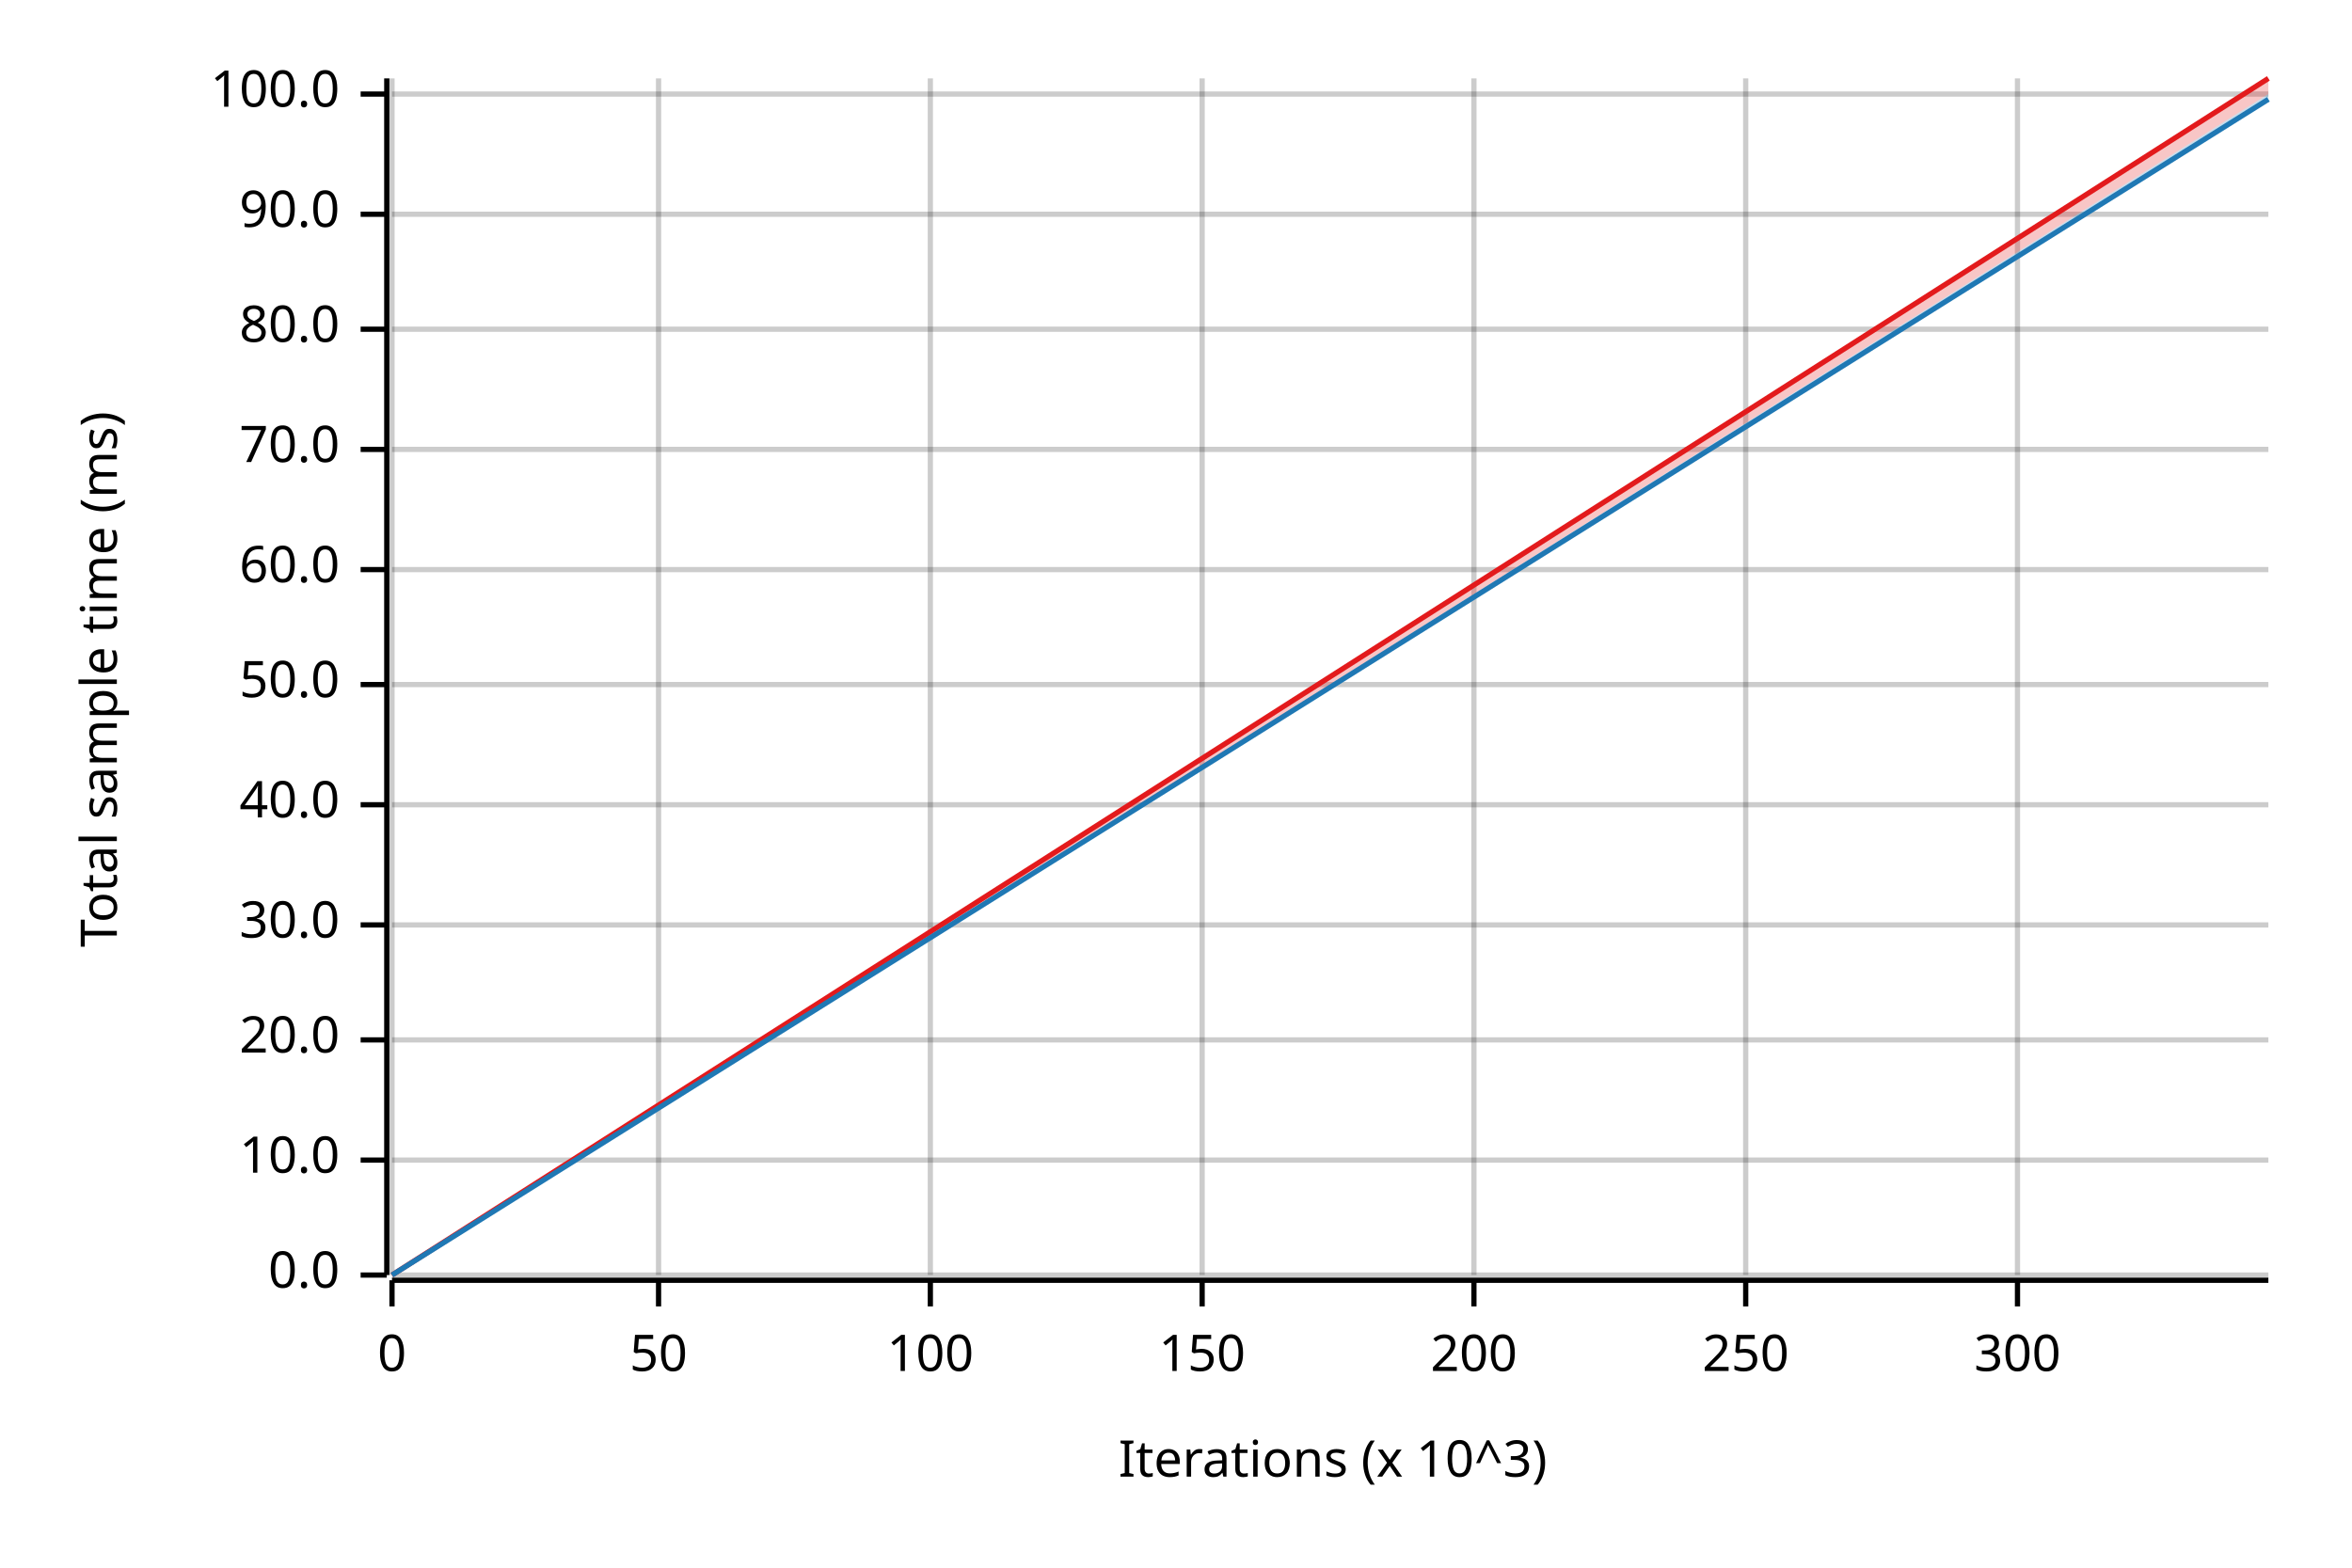
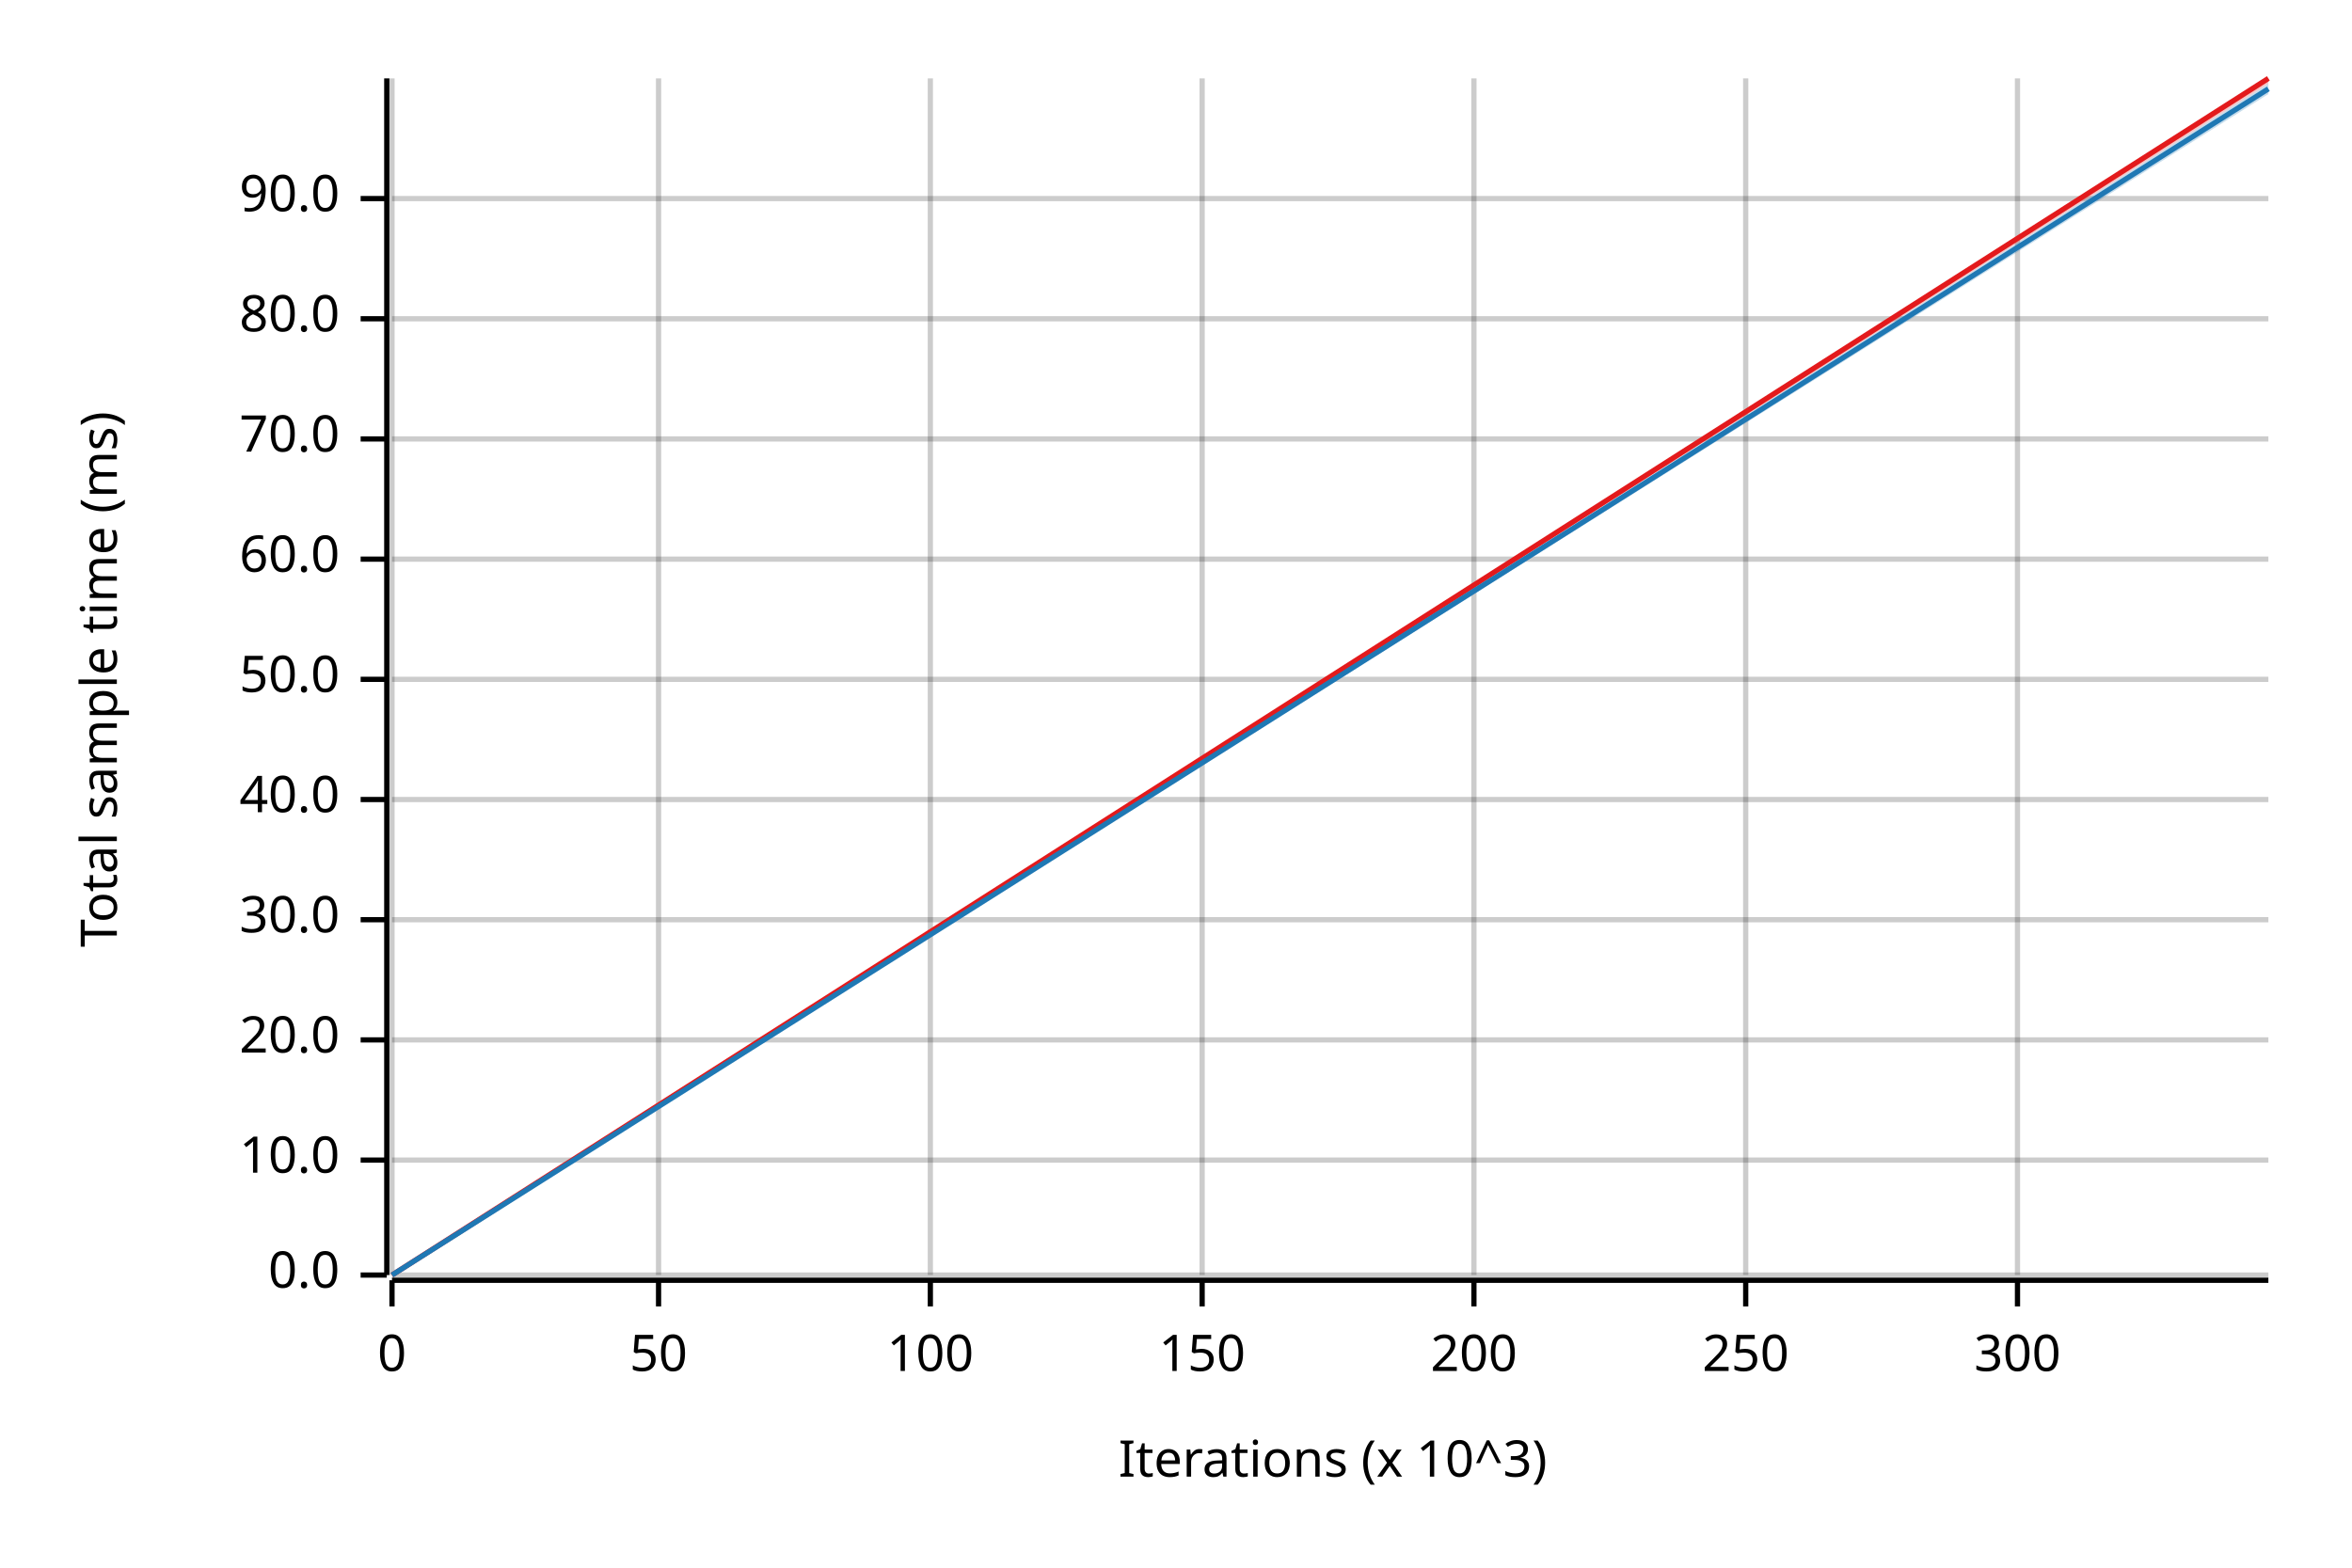
<svg xmlns="http://www.w3.org/2000/svg" width="450" height="300" viewBox="0 0 450 300">
  <text x="15" y="130" dy="0.76em" text-anchor="middle" font-family="sans-serif" font-size="9.677" opacity="1" fill="#000000" transform="rotate(270, 15, 130)">
Total sample time (ms)
</text>
  <text x="255" y="285" dy="-0.5ex" text-anchor="middle" font-family="sans-serif" font-size="9.677" opacity="1" fill="#000000">
Iterations (x 10^3)
</text>
  <line opacity="0.2" stroke="#000000" stroke-width="1" x1="75" y1="244" x2="75" y2="15" />
  <line opacity="0.2" stroke="#000000" stroke-width="1" x1="126" y1="244" x2="126" y2="15" />
  <line opacity="0.2" stroke="#000000" stroke-width="1" x1="178" y1="244" x2="178" y2="15" />
  <line opacity="0.2" stroke="#000000" stroke-width="1" x1="230" y1="244" x2="230" y2="15" />
  <line opacity="0.2" stroke="#000000" stroke-width="1" x1="282" y1="244" x2="282" y2="15" />
  <line opacity="0.2" stroke="#000000" stroke-width="1" x1="334" y1="244" x2="334" y2="15" />
  <line opacity="0.2" stroke="#000000" stroke-width="1" x1="386" y1="244" x2="386" y2="15" />
  <line opacity="0.2" stroke="#000000" stroke-width="1" x1="75" y1="244" x2="434" y2="244" />
  <line opacity="0.2" stroke="#000000" stroke-width="1" x1="75" y1="222" x2="434" y2="222" />
  <line opacity="0.2" stroke="#000000" stroke-width="1" x1="75" y1="199" x2="434" y2="199" />
-   <line opacity="0.2" stroke="#000000" stroke-width="1" x1="75" y1="177" x2="434" y2="177" />
-   <line opacity="0.2" stroke="#000000" stroke-width="1" x1="75" y1="154" x2="434" y2="154" />
-   <line opacity="0.2" stroke="#000000" stroke-width="1" x1="75" y1="131" x2="434" y2="131" />
-   <line opacity="0.2" stroke="#000000" stroke-width="1" x1="75" y1="109" x2="434" y2="109" />
-   <line opacity="0.2" stroke="#000000" stroke-width="1" x1="75" y1="86" x2="434" y2="86" />
-   <line opacity="0.2" stroke="#000000" stroke-width="1" x1="75" y1="63" x2="434" y2="63" />
-   <line opacity="0.2" stroke="#000000" stroke-width="1" x1="75" y1="41" x2="434" y2="41" />
-   <line opacity="0.2" stroke="#000000" stroke-width="1" x1="75" y1="18" x2="434" y2="18" />
+   <line opacity="0.2" stroke="#000000" stroke-width="1" x1="75" y1="176" x2="434" y2="176" />
+   <line opacity="0.2" stroke="#000000" stroke-width="1" x1="75" y1="153" x2="434" y2="153" />
+   <line opacity="0.2" stroke="#000000" stroke-width="1" x1="75" y1="130" x2="434" y2="130" />
+   <line opacity="0.2" stroke="#000000" stroke-width="1" x1="75" y1="107" x2="434" y2="107" />
+   <line opacity="0.2" stroke="#000000" stroke-width="1" x1="75" y1="84" x2="434" y2="84" />
+   <line opacity="0.2" stroke="#000000" stroke-width="1" x1="75" y1="61" x2="434" y2="61" />
+   <line opacity="0.2" stroke="#000000" stroke-width="1" x1="75" y1="38" x2="434" y2="38" />
  <polyline fill="none" opacity="1" stroke="#000000" stroke-width="1" points="74,15 74,244 " />
  <text x="65" y="244" dy="0.5ex" text-anchor="end" font-family="sans-serif" font-size="9.677" opacity="1" fill="#000000">
0.0
</text>
  <polyline fill="none" opacity="1" stroke="#000000" stroke-width="1" points="69,244 74,244 " />
  <text x="65" y="222" dy="0.5ex" text-anchor="end" font-family="sans-serif" font-size="9.677" opacity="1" fill="#000000">
10.0
</text>
  <polyline fill="none" opacity="1" stroke="#000000" stroke-width="1" points="69,222 74,222 " />
  <text x="65" y="199" dy="0.5ex" text-anchor="end" font-family="sans-serif" font-size="9.677" opacity="1" fill="#000000">
20.0
</text>
  <polyline fill="none" opacity="1" stroke="#000000" stroke-width="1" points="69,199 74,199 " />
-   <text x="65" y="177" dy="0.5ex" text-anchor="end" font-family="sans-serif" font-size="9.677" opacity="1" fill="#000000">
+   <text x="65" y="176" dy="0.5ex" text-anchor="end" font-family="sans-serif" font-size="9.677" opacity="1" fill="#000000">
30.0
</text>
-   <polyline fill="none" opacity="1" stroke="#000000" stroke-width="1" points="69,177 74,177 " />
-   <text x="65" y="154" dy="0.5ex" text-anchor="end" font-family="sans-serif" font-size="9.677" opacity="1" fill="#000000">
+   <polyline fill="none" opacity="1" stroke="#000000" stroke-width="1" points="69,176 74,176 " />
+   <text x="65" y="153" dy="0.5ex" text-anchor="end" font-family="sans-serif" font-size="9.677" opacity="1" fill="#000000">
40.0
</text>
-   <polyline fill="none" opacity="1" stroke="#000000" stroke-width="1" points="69,154 74,154 " />
-   <text x="65" y="131" dy="0.5ex" text-anchor="end" font-family="sans-serif" font-size="9.677" opacity="1" fill="#000000">
+   <polyline fill="none" opacity="1" stroke="#000000" stroke-width="1" points="69,153 74,153 " />
+   <text x="65" y="130" dy="0.5ex" text-anchor="end" font-family="sans-serif" font-size="9.677" opacity="1" fill="#000000">
50.0
</text>
-   <polyline fill="none" opacity="1" stroke="#000000" stroke-width="1" points="69,131 74,131 " />
-   <text x="65" y="109" dy="0.5ex" text-anchor="end" font-family="sans-serif" font-size="9.677" opacity="1" fill="#000000">
+   <polyline fill="none" opacity="1" stroke="#000000" stroke-width="1" points="69,130 74,130 " />
+   <text x="65" y="107" dy="0.5ex" text-anchor="end" font-family="sans-serif" font-size="9.677" opacity="1" fill="#000000">
60.0
</text>
-   <polyline fill="none" opacity="1" stroke="#000000" stroke-width="1" points="69,109 74,109 " />
-   <text x="65" y="86" dy="0.5ex" text-anchor="end" font-family="sans-serif" font-size="9.677" opacity="1" fill="#000000">
+   <polyline fill="none" opacity="1" stroke="#000000" stroke-width="1" points="69,107 74,107 " />
+   <text x="65" y="84" dy="0.5ex" text-anchor="end" font-family="sans-serif" font-size="9.677" opacity="1" fill="#000000">
70.0
</text>
-   <polyline fill="none" opacity="1" stroke="#000000" stroke-width="1" points="69,86 74,86 " />
-   <text x="65" y="63" dy="0.5ex" text-anchor="end" font-family="sans-serif" font-size="9.677" opacity="1" fill="#000000">
+   <polyline fill="none" opacity="1" stroke="#000000" stroke-width="1" points="69,84 74,84 " />
+   <text x="65" y="61" dy="0.5ex" text-anchor="end" font-family="sans-serif" font-size="9.677" opacity="1" fill="#000000">
80.0
</text>
-   <polyline fill="none" opacity="1" stroke="#000000" stroke-width="1" points="69,63 74,63 " />
-   <text x="65" y="41" dy="0.5ex" text-anchor="end" font-family="sans-serif" font-size="9.677" opacity="1" fill="#000000">
+   <polyline fill="none" opacity="1" stroke="#000000" stroke-width="1" points="69,61 74,61 " />
+   <text x="65" y="38" dy="0.5ex" text-anchor="end" font-family="sans-serif" font-size="9.677" opacity="1" fill="#000000">
90.0
</text>
-   <polyline fill="none" opacity="1" stroke="#000000" stroke-width="1" points="69,41 74,41 " />
-   <text x="65" y="18" dy="0.5ex" text-anchor="end" font-family="sans-serif" font-size="9.677" opacity="1" fill="#000000">
- 100.0
- </text>
-   <polyline fill="none" opacity="1" stroke="#000000" stroke-width="1" points="69,18 74,18 " />
+   <polyline fill="none" opacity="1" stroke="#000000" stroke-width="1" points="69,38 74,38 " />
  <polyline fill="none" opacity="1" stroke="#000000" stroke-width="1" points="75,245 434,245 " />
  <text x="75" y="255" dy="0.76em" text-anchor="middle" font-family="sans-serif" font-size="9.677" opacity="1" fill="#000000">
0
</text>
  <polyline fill="none" opacity="1" stroke="#000000" stroke-width="1" points="75,245 75,250 " />
  <text x="126" y="255" dy="0.76em" text-anchor="middle" font-family="sans-serif" font-size="9.677" opacity="1" fill="#000000">
50
</text>
  <polyline fill="none" opacity="1" stroke="#000000" stroke-width="1" points="126,245 126,250 " />
  <text x="178" y="255" dy="0.76em" text-anchor="middle" font-family="sans-serif" font-size="9.677" opacity="1" fill="#000000">
100
</text>
  <polyline fill="none" opacity="1" stroke="#000000" stroke-width="1" points="178,245 178,250 " />
  <text x="230" y="255" dy="0.76em" text-anchor="middle" font-family="sans-serif" font-size="9.677" opacity="1" fill="#000000">
150
</text>
  <polyline fill="none" opacity="1" stroke="#000000" stroke-width="1" points="230,245 230,250 " />
  <text x="282" y="255" dy="0.76em" text-anchor="middle" font-family="sans-serif" font-size="9.677" opacity="1" fill="#000000">
200
</text>
  <polyline fill="none" opacity="1" stroke="#000000" stroke-width="1" points="282,245 282,250 " />
  <text x="334" y="255" dy="0.76em" text-anchor="middle" font-family="sans-serif" font-size="9.677" opacity="1" fill="#000000">
250
</text>
  <polyline fill="none" opacity="1" stroke="#000000" stroke-width="1" points="334,245 334,250 " />
  <text x="386" y="255" dy="0.76em" text-anchor="middle" font-family="sans-serif" font-size="9.677" opacity="1" fill="#000000">
300
</text>
  <polyline fill="none" opacity="1" stroke="#000000" stroke-width="1" points="386,245 386,250 " />
  <polyline fill="none" opacity="1" stroke="#E31A1C" stroke-width="1" points="75,244 434,15 " />
-   <polygon opacity="0.25" fill="#E31A1C" points="75,244 434,18 434,15 " />
-   <polyline fill="none" opacity="1" stroke="#1F78B4" stroke-width="1" points="75,244 434,19 " />
-   <polygon opacity="0.25" fill="#1F78B4" points="75,244 434,19 434,18 " />
+   <polygon opacity="0.25" fill="#E31A1C" points="75,244 434,16 434,15 " />
+   <polyline fill="none" opacity="1" stroke="#1F78B4" stroke-width="1" points="75,244 434,17 " />
+   <polygon opacity="0.25" fill="#1F78B4" points="75,244 434,18 434,16 " />
</svg>
